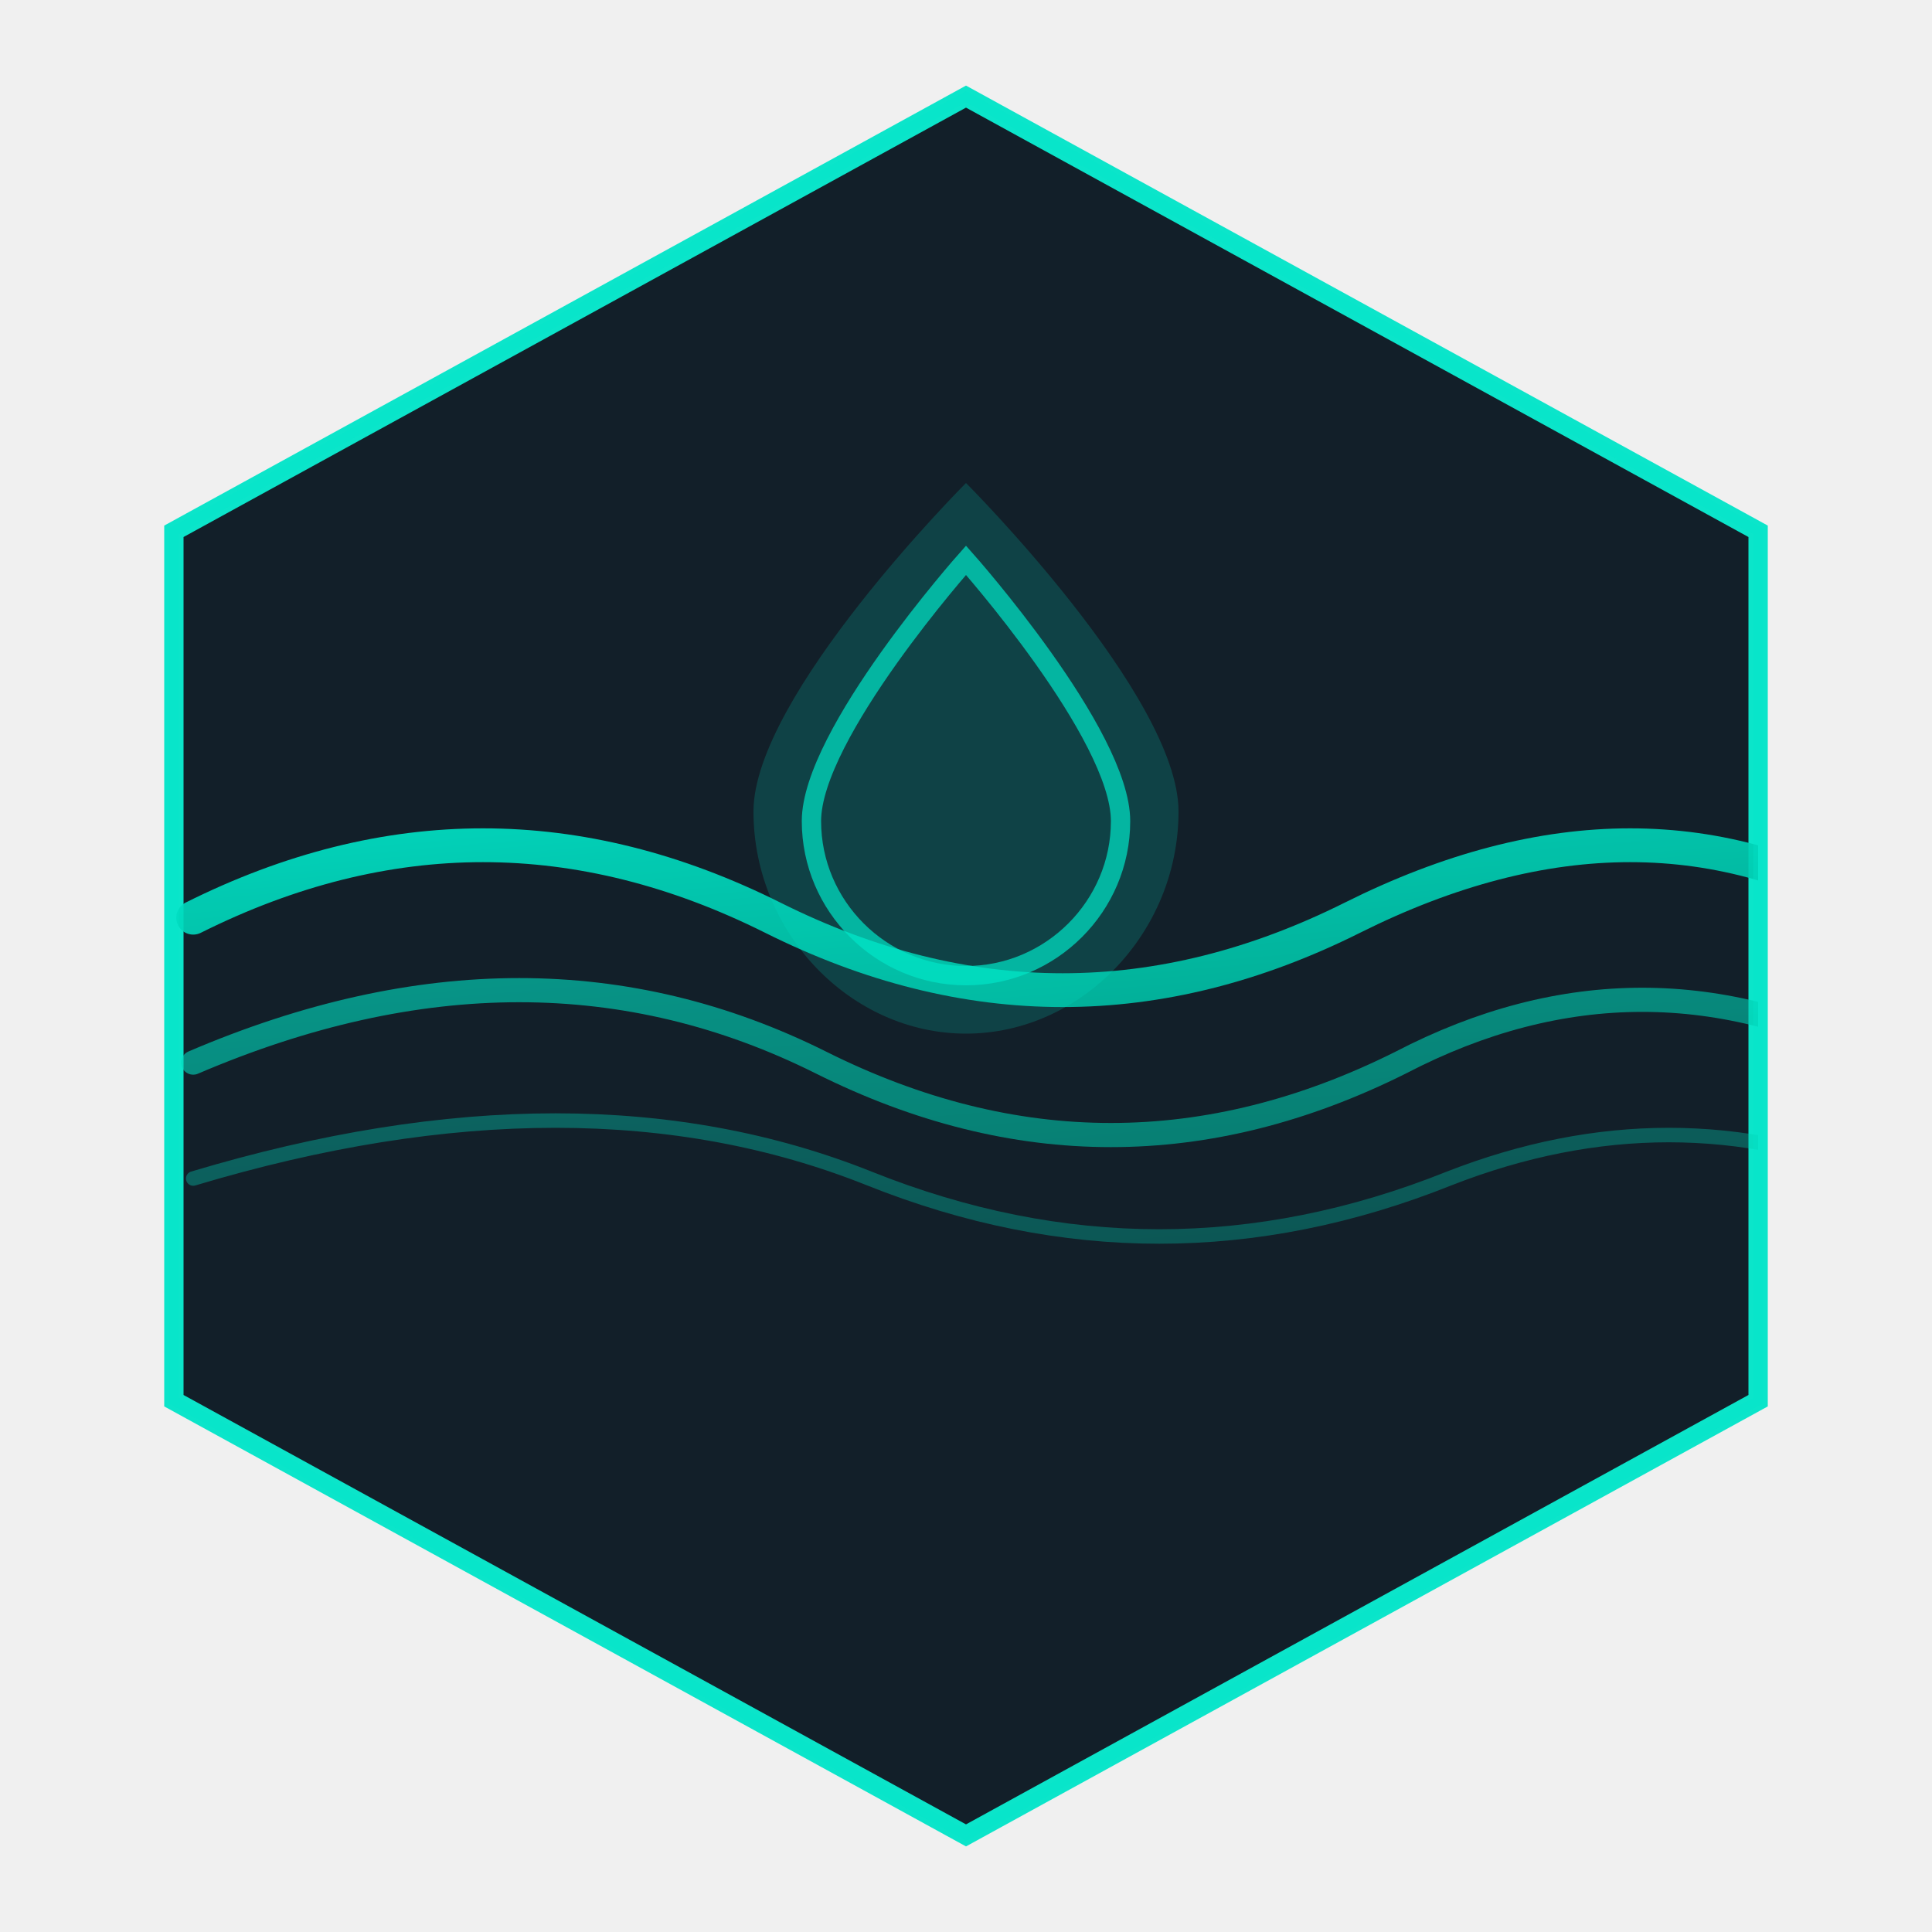
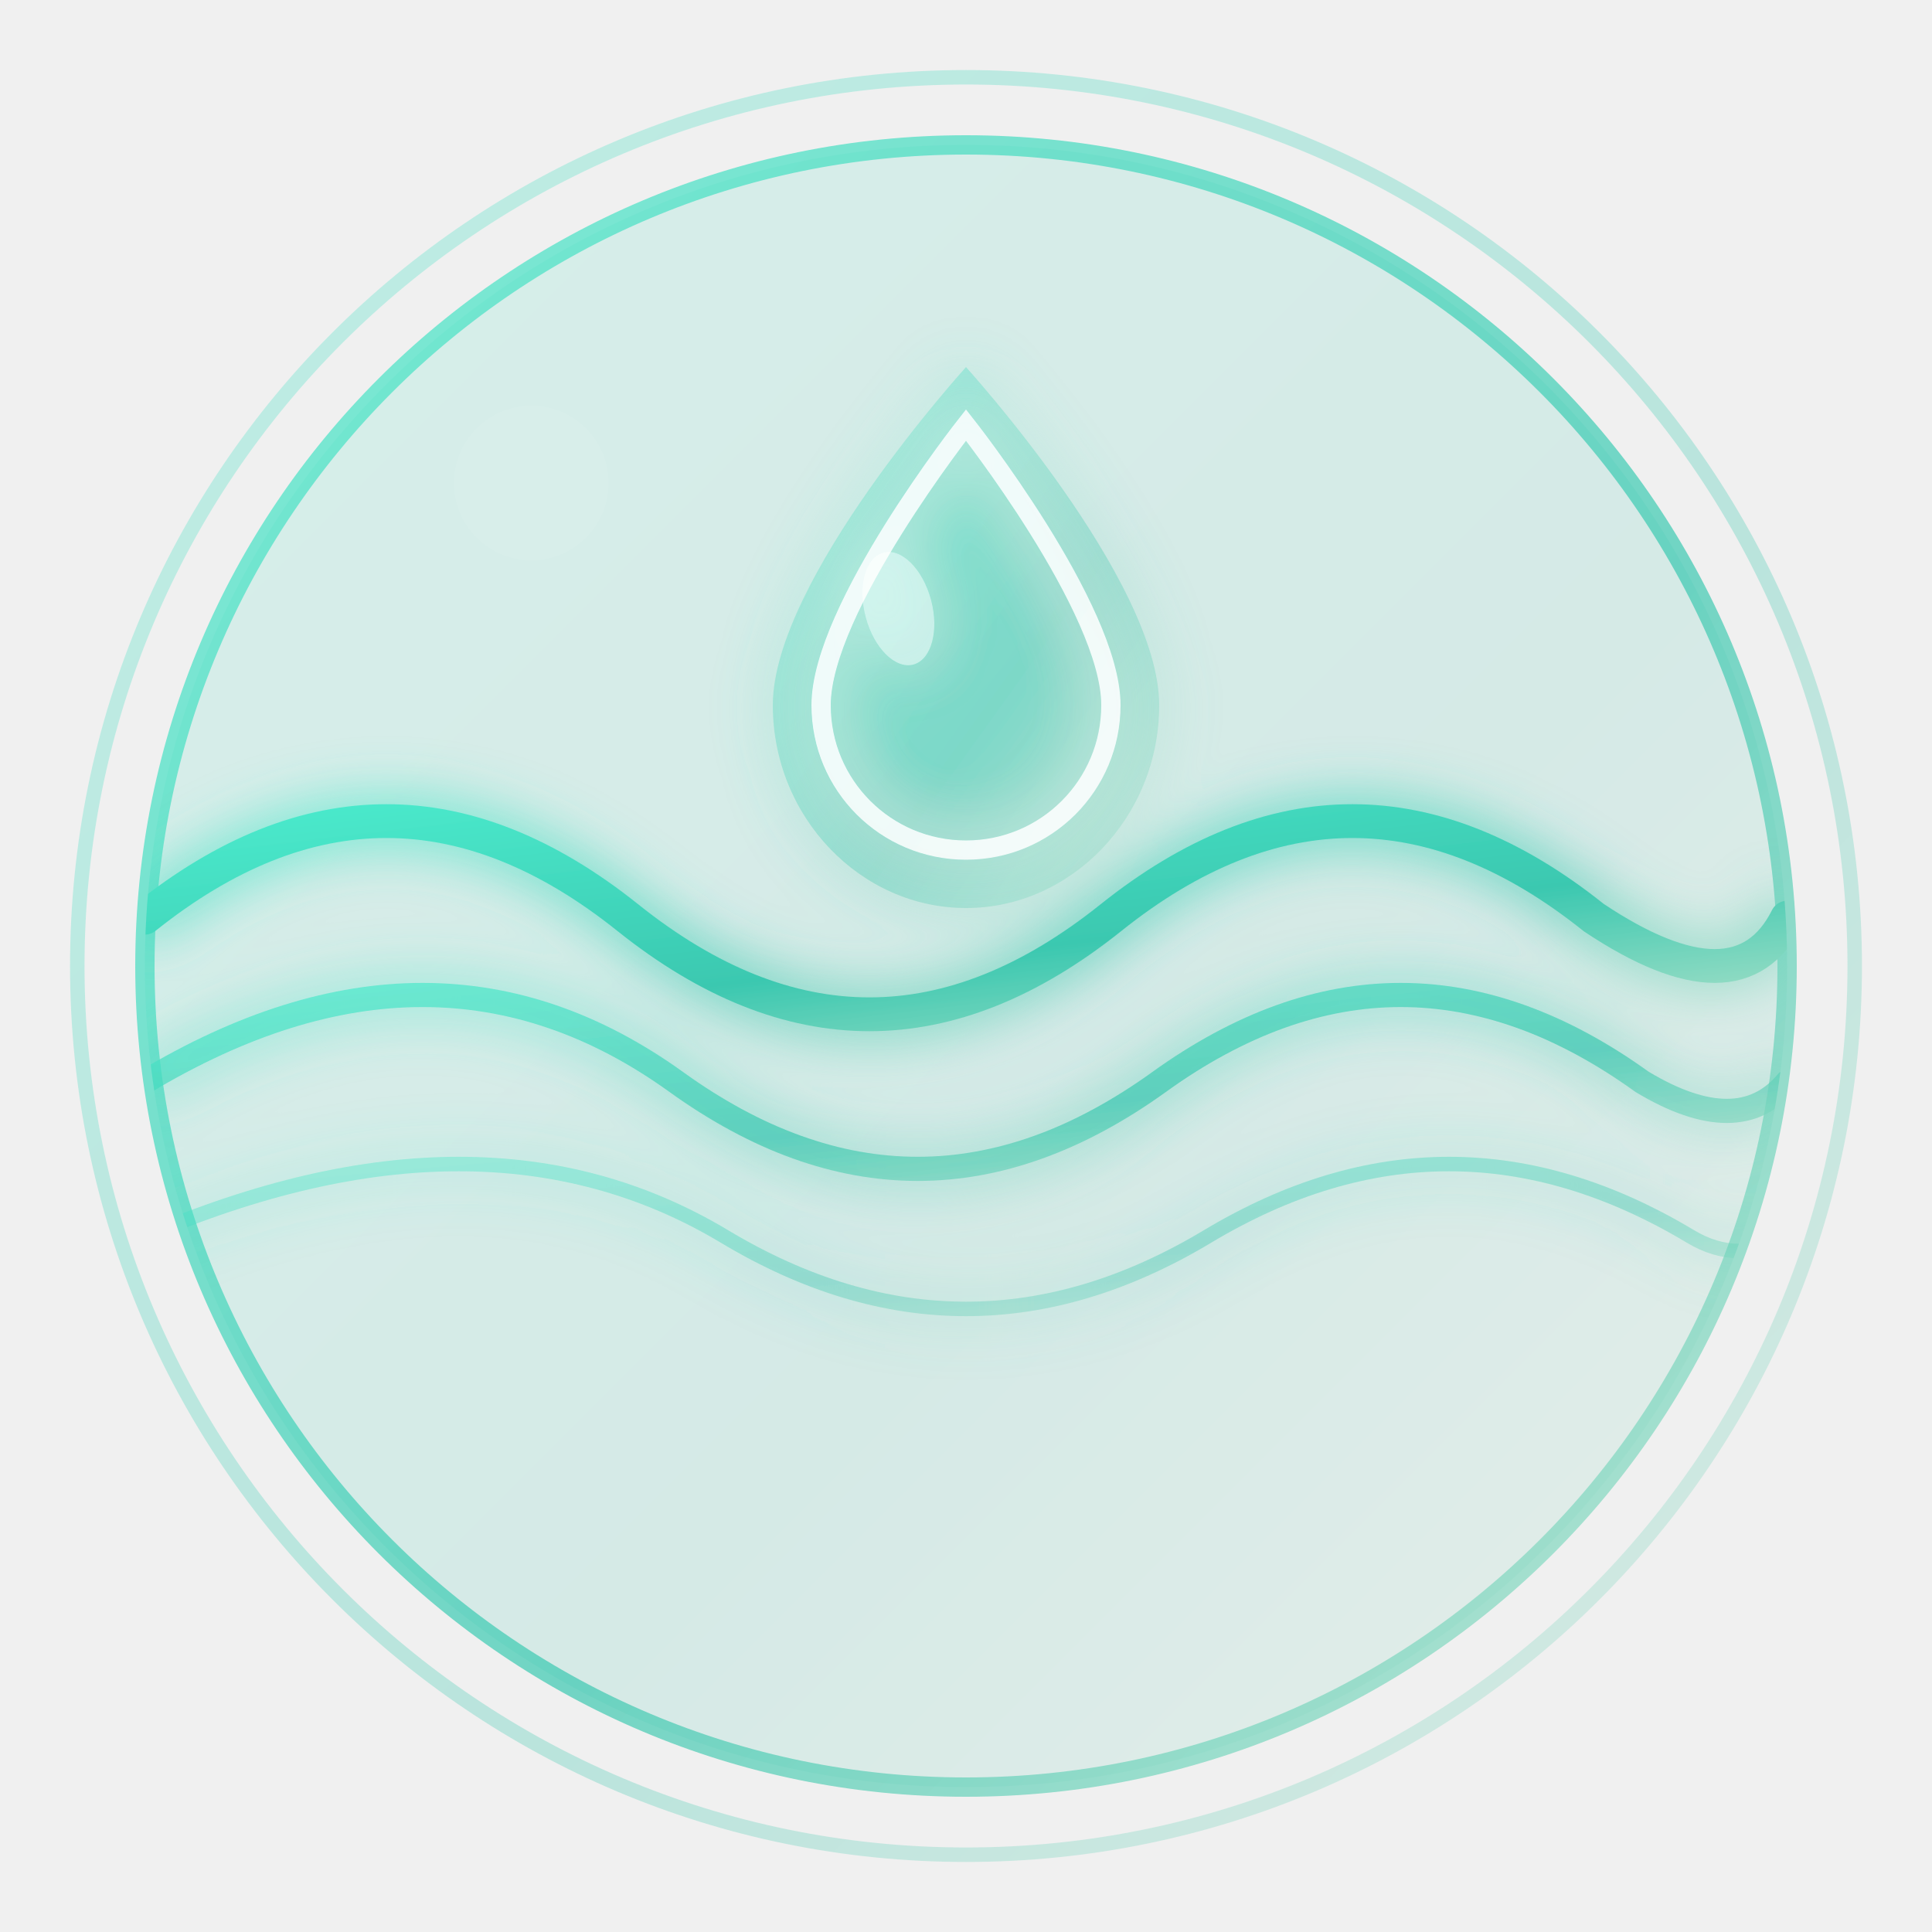
<svg xmlns="http://www.w3.org/2000/svg" viewBox="0 0 200 200" width="200" height="200">
  <defs>
-     <linearGradient id="waveGrad" x1="0%" y1="0%" x2="100%" y2="100%">
-       <stop offset="0%" style="stop-color:#00e5c8;stop-opacity:1" />
-       <stop offset="100%" style="stop-color:#00b89e;stop-opacity:1" />
+     <linearGradient id="bgGrad" x1="0%" y1="0%" x2="100%" y2="100%">
+       <stop offset="0%" style="stop-color:#4aeacc;stop-opacity:1" />
+       <stop offset="60%" style="stop-color:#3bc8b0;stop-opacity:1" />
+       <stop offset="100%" style="stop-color:#a8e0c8;stop-opacity:1" />
    </linearGradient>
-     <clipPath id="hexClip">
-       <polygon points="100,10 182,55 182,145 100,190 18,145 18,55" />
+     <linearGradient id="waveGrad" x1="0%" y1="0%" x2="100%" y2="0%">
+       <stop offset="0%" style="stop-color:#ffffff;stop-opacity:0.9" />
+       <stop offset="100%" style="stop-color:#ffffff;stop-opacity:0.4" />
+     </linearGradient>
+     <filter id="glow">
+       <feGaussianBlur stdDeviation="3" result="coloredBlur" />
+       <feMerge>
+         <feMergeNode in="coloredBlur" />
+         <feMergeNode in="SourceGraphic" />
+       </feMerge>
+     </filter>
+     <clipPath id="circleClip">
+       <circle cx="100" cy="100" r="85" />
    </clipPath>
  </defs>
-   <polygon points="100,10 182,55 182,145 100,190 18,145 18,55" fill="#071520" stroke="#00e5c8" stroke-width="2" opacity="0.95" />
-   <g clip-path="url(#hexClip)">
-     <path d="M20,95 Q50,80 80,95 Q110,110 140,95 Q170,80 195,95" fill="none" stroke="url(#waveGrad)" stroke-width="3.5" stroke-linecap="round" opacity="0.9" />
-     <path d="M20,110 Q55,95 85,110 Q115,125 145,110 Q170,97 195,110" fill="none" stroke="url(#waveGrad)" stroke-width="2.5" stroke-linecap="round" opacity="0.6" />
-     <path d="M20,122 Q60,110 90,122 Q120,134 150,122 Q173,113 195,122" fill="none" stroke="url(#waveGrad)" stroke-width="1.5" stroke-linecap="round" opacity="0.35" />
-     <path d="M100,50 C100,50 78,72 78,84 C78,96.6 88.1,107 100,107 C111.9,107 122,96.6 122,84 C122,72 100,50 100,50 Z" fill="#00e5c8" opacity="0.18" />
-     <path d="M100,58 C100,58 84,76 84,85 C84,93.8 91.2,101 100,101 C108.8,101 116,93.8 116,85 C116,76 100,58 100,58 Z" fill="none" stroke="#00e5c8" stroke-width="2" opacity="0.7" />
+   <circle cx="100" cy="100" r="92" fill="none" stroke="url(#bgGrad)" stroke-width="1.5" opacity="0.3" />
+   <circle cx="100" cy="100" r="85" fill="url(#bgGrad)" opacity="0.15" />
+   <circle cx="100" cy="100" r="85" fill="none" stroke="url(#bgGrad)" stroke-width="2" opacity="0.7" />
+   <g clip-path="url(#circleClip)" filter="url(#glow)">
+     <path d="M15,95 Q40,75 65,95 Q90,115 115,95 Q140,75 165,95 Q180,105 185,95" fill="none" stroke="url(#bgGrad)" stroke-width="3.5" stroke-linecap="round" opacity="1" />
+     <path d="M15,112 Q45,94 70,112 Q95,130 120,112 Q145,94 170,112 Q180,118 185,112" fill="none" stroke="url(#bgGrad)" stroke-width="2.5" stroke-linecap="round" opacity="0.7" />
+     <path d="M15,128 Q50,113 75,128 Q100,143 125,128 Q150,113 175,128 Q180,131 185,128" fill="none" stroke="url(#bgGrad)" stroke-width="1.5" stroke-linecap="round" opacity="0.4" />
+     <path d="M100,38 C100,38 80,60 80,73 C80,84.6 89.1,94 100,94 C110.9,94 120,84.6 120,73 C120,60 100,38 100,38 Z" fill="url(#bgGrad)" opacity="0.35" />
+     <path d="M100,44 C100,44 85,63 85,73 C85,81.3 91.7,88 100,88 C108.3,88 115,81.3 115,73 C115,63 100,44 100,44 Z" fill="none" stroke="white" stroke-width="2" opacity="0.85" />
+     <ellipse cx="93" cy="63" rx="3.5" ry="6" fill="white" opacity="0.5" transform="rotate(-15,93,63)" />
  </g>
-   <polygon points="100,10 182,55 182,145 100,190 18,145 18,55" fill="none" stroke="#00e5c8" stroke-width="1" opacity="0.3" />
+   <circle cx="55" cy="50" r="8" fill="white" opacity="0.06" />
</svg>
